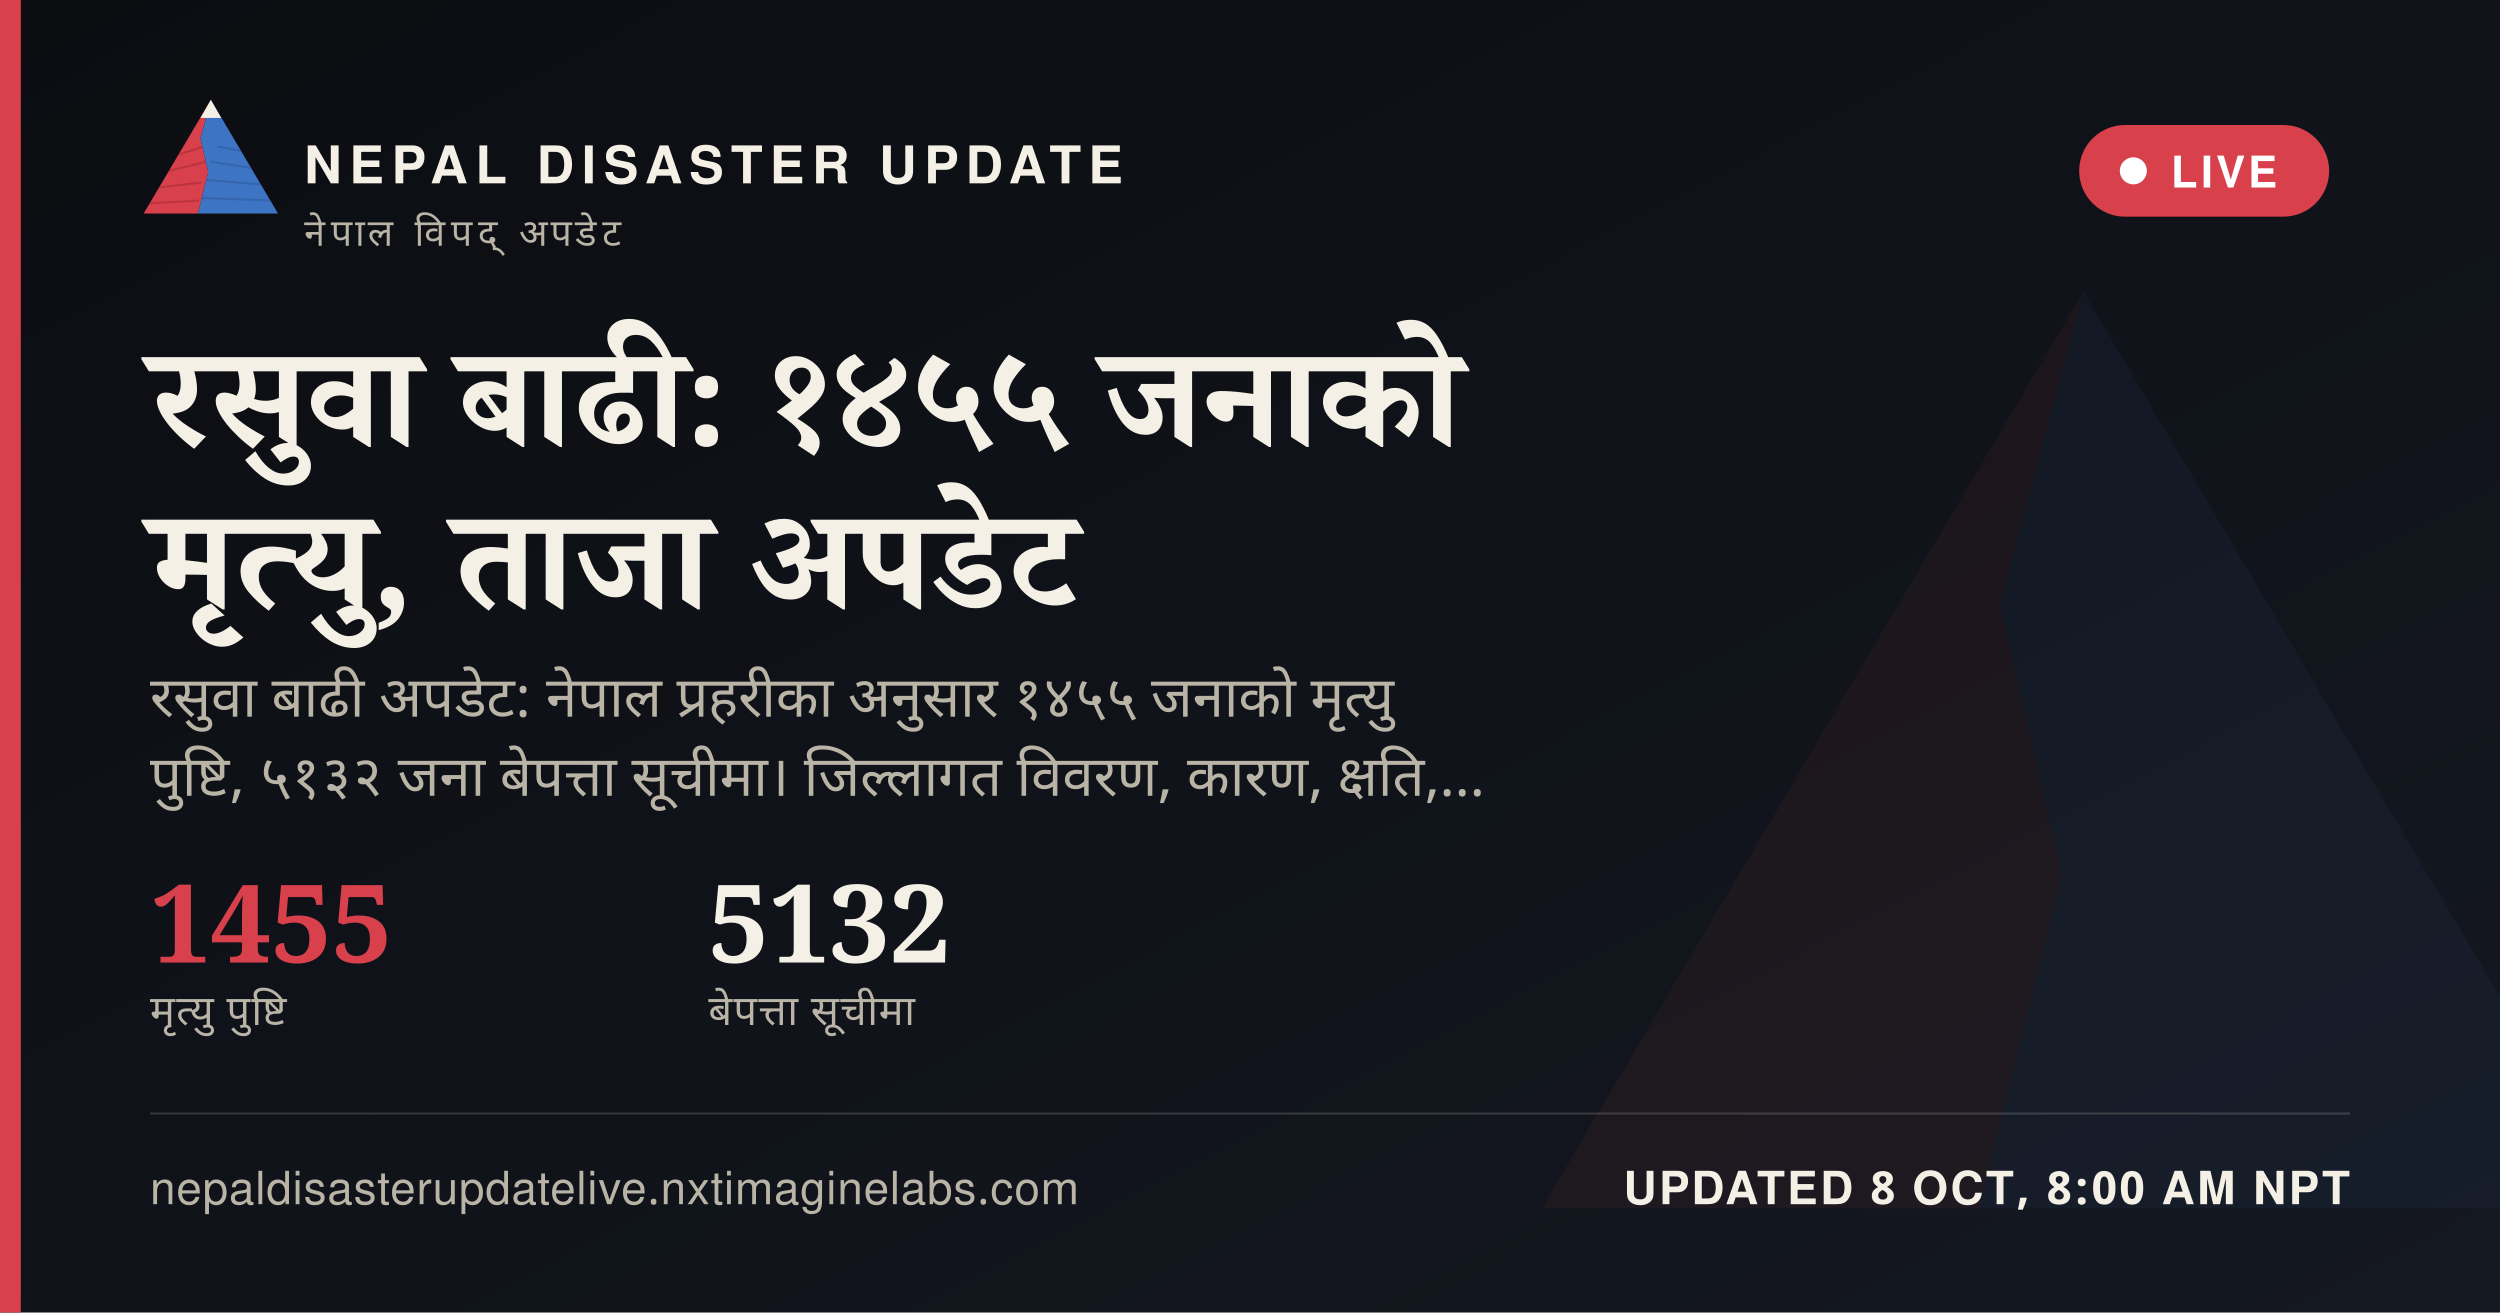
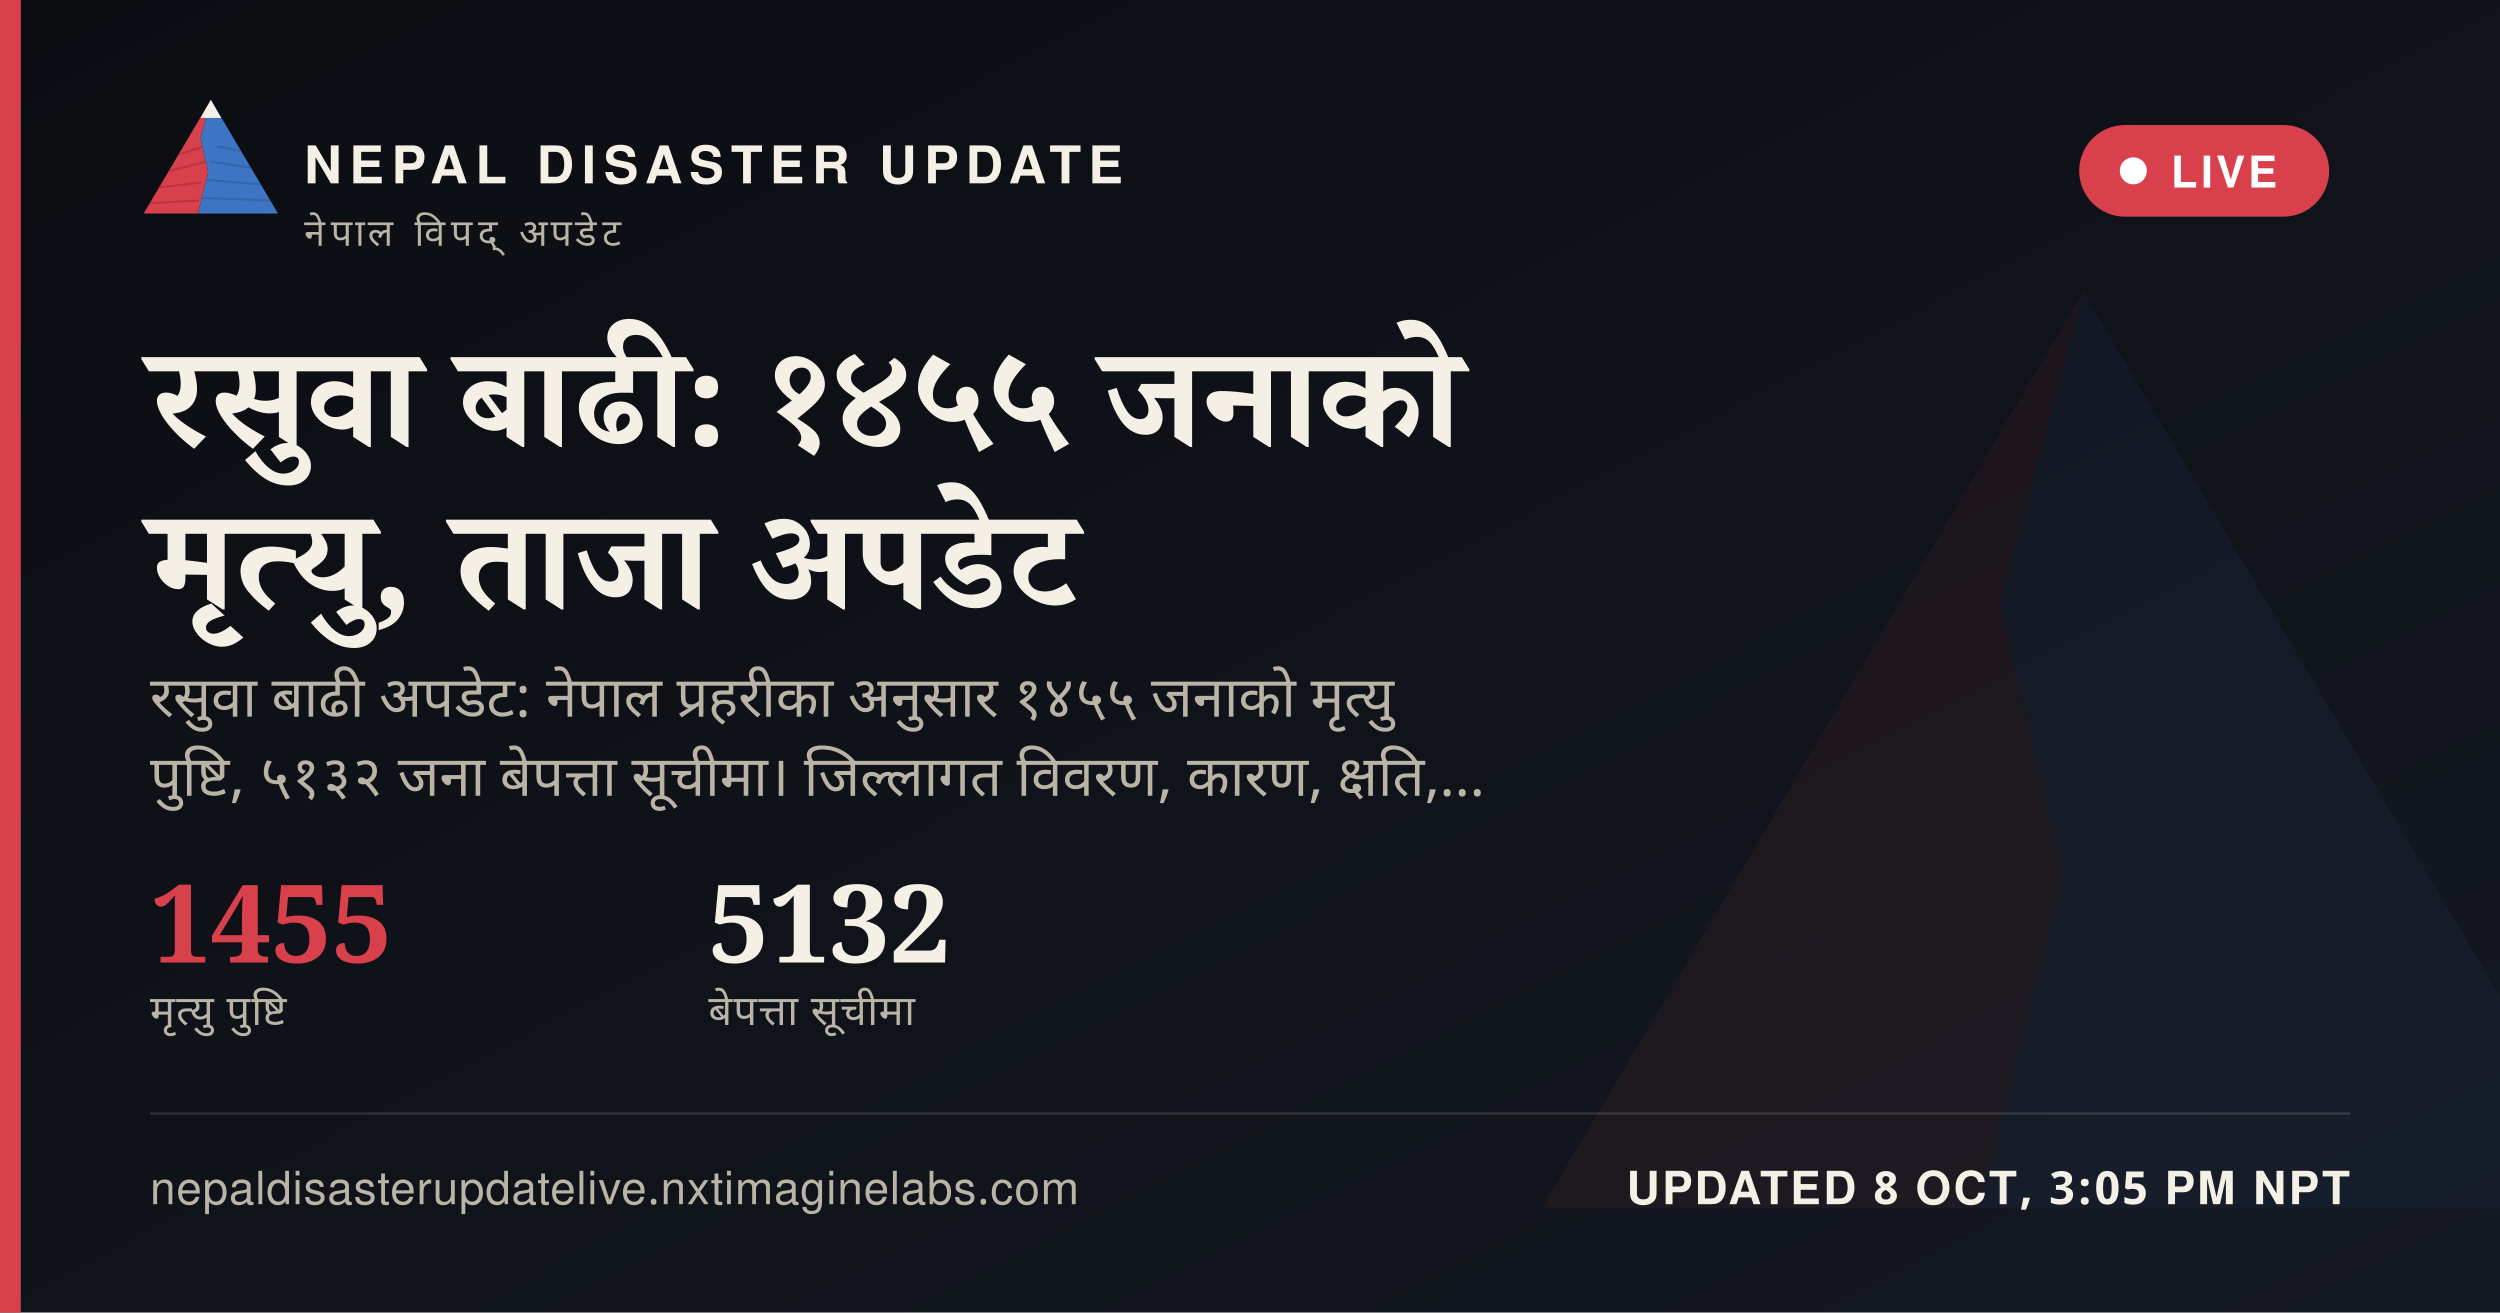
<svg xmlns="http://www.w3.org/2000/svg" width="1200" height="630" viewBox="0 0 1200 630">
  <defs>
    <linearGradient id="ogbg" x1="0" y1="0" x2="1" y2="1">
      <stop offset="0" stop-color="#0B0D11" />
      <stop offset="1" stop-color="#141821" />
    </linearGradient>
  </defs>
  <rect width="1200" height="630" fill="url(#ogbg)" />
  <g transform="translate(700,60) scale(5)" opacity="0.06">
    <polygon points="60,16 52,46 58,72 50,104 8,104" fill="#D8404B" />
    <polygon points="60,16 112,104 50,104 58,72 52,46" fill="#3D74C4" />
  </g>
  <rect x="0" y="0" width="10" height="630" fill="#D8404B" />
  <g transform="translate(64,38) scale(0.62)">
    <g>
      <defs>
        <clipPath id="ogLc">
          <polygon points="60,16 52,46 58,72 50,104 8,104" />
        </clipPath>
        <clipPath id="ogRc">
          <polygon points="60,16 112,104 50,104 58,72 52,46" />
        </clipPath>
      </defs>
      <polygon points="60,16 52,46 58,72 50,104 8,104" fill="#D8404B" />
      <g clip-path="url(#ogLc)" stroke="#A32A34" stroke-width="1.6" fill="none" opacity="0.55">
        <path d="M30,60 L55,52" />
        <path d="M24,72 L56,64" />
        <path d="M18,84 L53,80" />
        <path d="M13,96 L51,94" />
      </g>
      <polygon points="60,16 112,104 50,104 58,72 52,46" fill="#3D74C4" />
      <g clip-path="url(#ogRc)" stroke="#2A5793" stroke-width="1.6" fill="none" opacity="0.5">
        <path d="M65,52 L95,58" />
        <path d="M60,64 L100,70" />
        <path d="M56,78 L104,82" />
        <path d="M52,92 L108,94" />
      </g>
      <polygon points="60,16 52,30 68,30" fill="#F4F0E6" />
    </g>
  </g>
  <text x="146" y="88" font-family="'Public Sans', 'Noto Sans Devanagari', 'Helvetica Neue', Helvetica, Arial, sans-serif" font-size="25" font-weight="800" letter-spacing="3.6" fill="#F4F0E6">NEPAL DISASTER UPDATE</text>
  <text x="146" y="118" font-family="'Public Sans', 'Noto Sans Devanagari', 'Helvetica Neue', Helvetica, Arial, sans-serif" font-size="18" letter-spacing="2.8" fill="#B9B4A6">नेपाल विपद् अपडेट</text>
  <g>
    <rect x="998" y="60" width="120" height="44" rx="22" fill="#D8404B" stroke="none" />
    <circle cx="1024" cy="82" r="6.5" fill="#FFFFFF" />
    <text x="1042" y="90" font-family="'Public Sans', 'Noto Sans Devanagari', 'Helvetica Neue', Helvetica, Arial, sans-serif" font-size="21" font-weight="700" letter-spacing="1.6" fill="#FFFFFF">LIVE</text>
  </g>
  <text x="72" y="214" font-family="Newsreader, 'Noto Serif Devanagari', Georgia, 'Times New Roman', serif" font-size="68" font-weight="600" fill="#F4F0E6" word-spacing="14">रसुवा बाढी: १४५५ जनाको</text>
  <text x="72" y="292" font-family="Newsreader, 'Noto Serif Devanagari', Georgia, 'Times New Roman', serif" font-size="68" font-weight="600" fill="#F4F0E6" word-spacing="14">मृत्यु, ताजा अपडेट</text>
  <text x="72" y="344" font-family="'Public Sans', 'Noto Sans Devanagari', 'Helvetica Neue', Helvetica, Arial, sans-serif" font-size="27" fill="#B9B4A6" word-spacing="6">रसुवा बाढी अपडेट: नेपाल प्रहरीका अनुसार १४५५ जनाको मृत्यु</text>
  <text x="72" y="382" font-family="'Public Sans', 'Noto Sans Devanagari', 'Helvetica Neue', Helvetica, Arial, sans-serif" font-size="27" fill="#B9B4A6" word-spacing="6">पुष्टि, ५१३२ जना बेपत्ता सूचीमा। जिल्लागत विवरण, कारण, क्षति,…</text>
  <g transform="translate(72,462)">
    <text x="0" y="0" font-family="Newsreader, 'Noto Serif Devanagari', Georgia, 'Times New Roman', serif" font-size="52" font-weight="600" fill="#D8404B">1455</text>
    <text x="0" y="30" font-family="'Public Sans', 'Noto Sans Devanagari', 'Helvetica Neue', Helvetica, Arial, sans-serif" font-size="20" letter-spacing="0.6" fill="#B9B4A6">मृत्यु पुष्टि</text>
    <text x="268" y="0" font-family="Newsreader, 'Noto Serif Devanagari', Georgia, 'Times New Roman', serif" font-size="52" font-weight="600" fill="#F4F0E6">5132</text>
    <text x="268" y="30" font-family="'Public Sans', 'Noto Sans Devanagari', 'Helvetica Neue', Helvetica, Arial, sans-serif" font-size="20" letter-spacing="0.6" fill="#B9B4A6">बेपत्ता सूचीमा</text>
  </g>
  <rect x="72" y="534" width="1056" height="1" fill="rgba(244,240,230,0.16)" />
  <text x="72" y="578" font-family="'Public Sans', 'Noto Sans Devanagari', 'Helvetica Neue', Helvetica, Arial, sans-serif" font-size="22" fill="#B9B4A6" letter-spacing="0.4">nepaldisasterupdatelive.nxtimaginelabs.com</text>
-   <text x="1128" y="578" text-anchor="end" font-family="'Public Sans', 'Noto Sans Devanagari', 'Helvetica Neue', Helvetica, Arial, sans-serif" font-size="22" font-weight="700" letter-spacing="1.2" fill="#F4F0E6">UPDATED 8 OCT, 8:00 AM NPT</text>
+   <text x="1128" y="578" text-anchor="end" font-family="'Public Sans', 'Noto Sans Devanagari', 'Helvetica Neue', Helvetica, Arial, sans-serif" font-size="22" font-weight="700" letter-spacing="1.2" fill="#F4F0E6">UPDATED 8 OCT, 3:05 PM NPT</text>
</svg>
